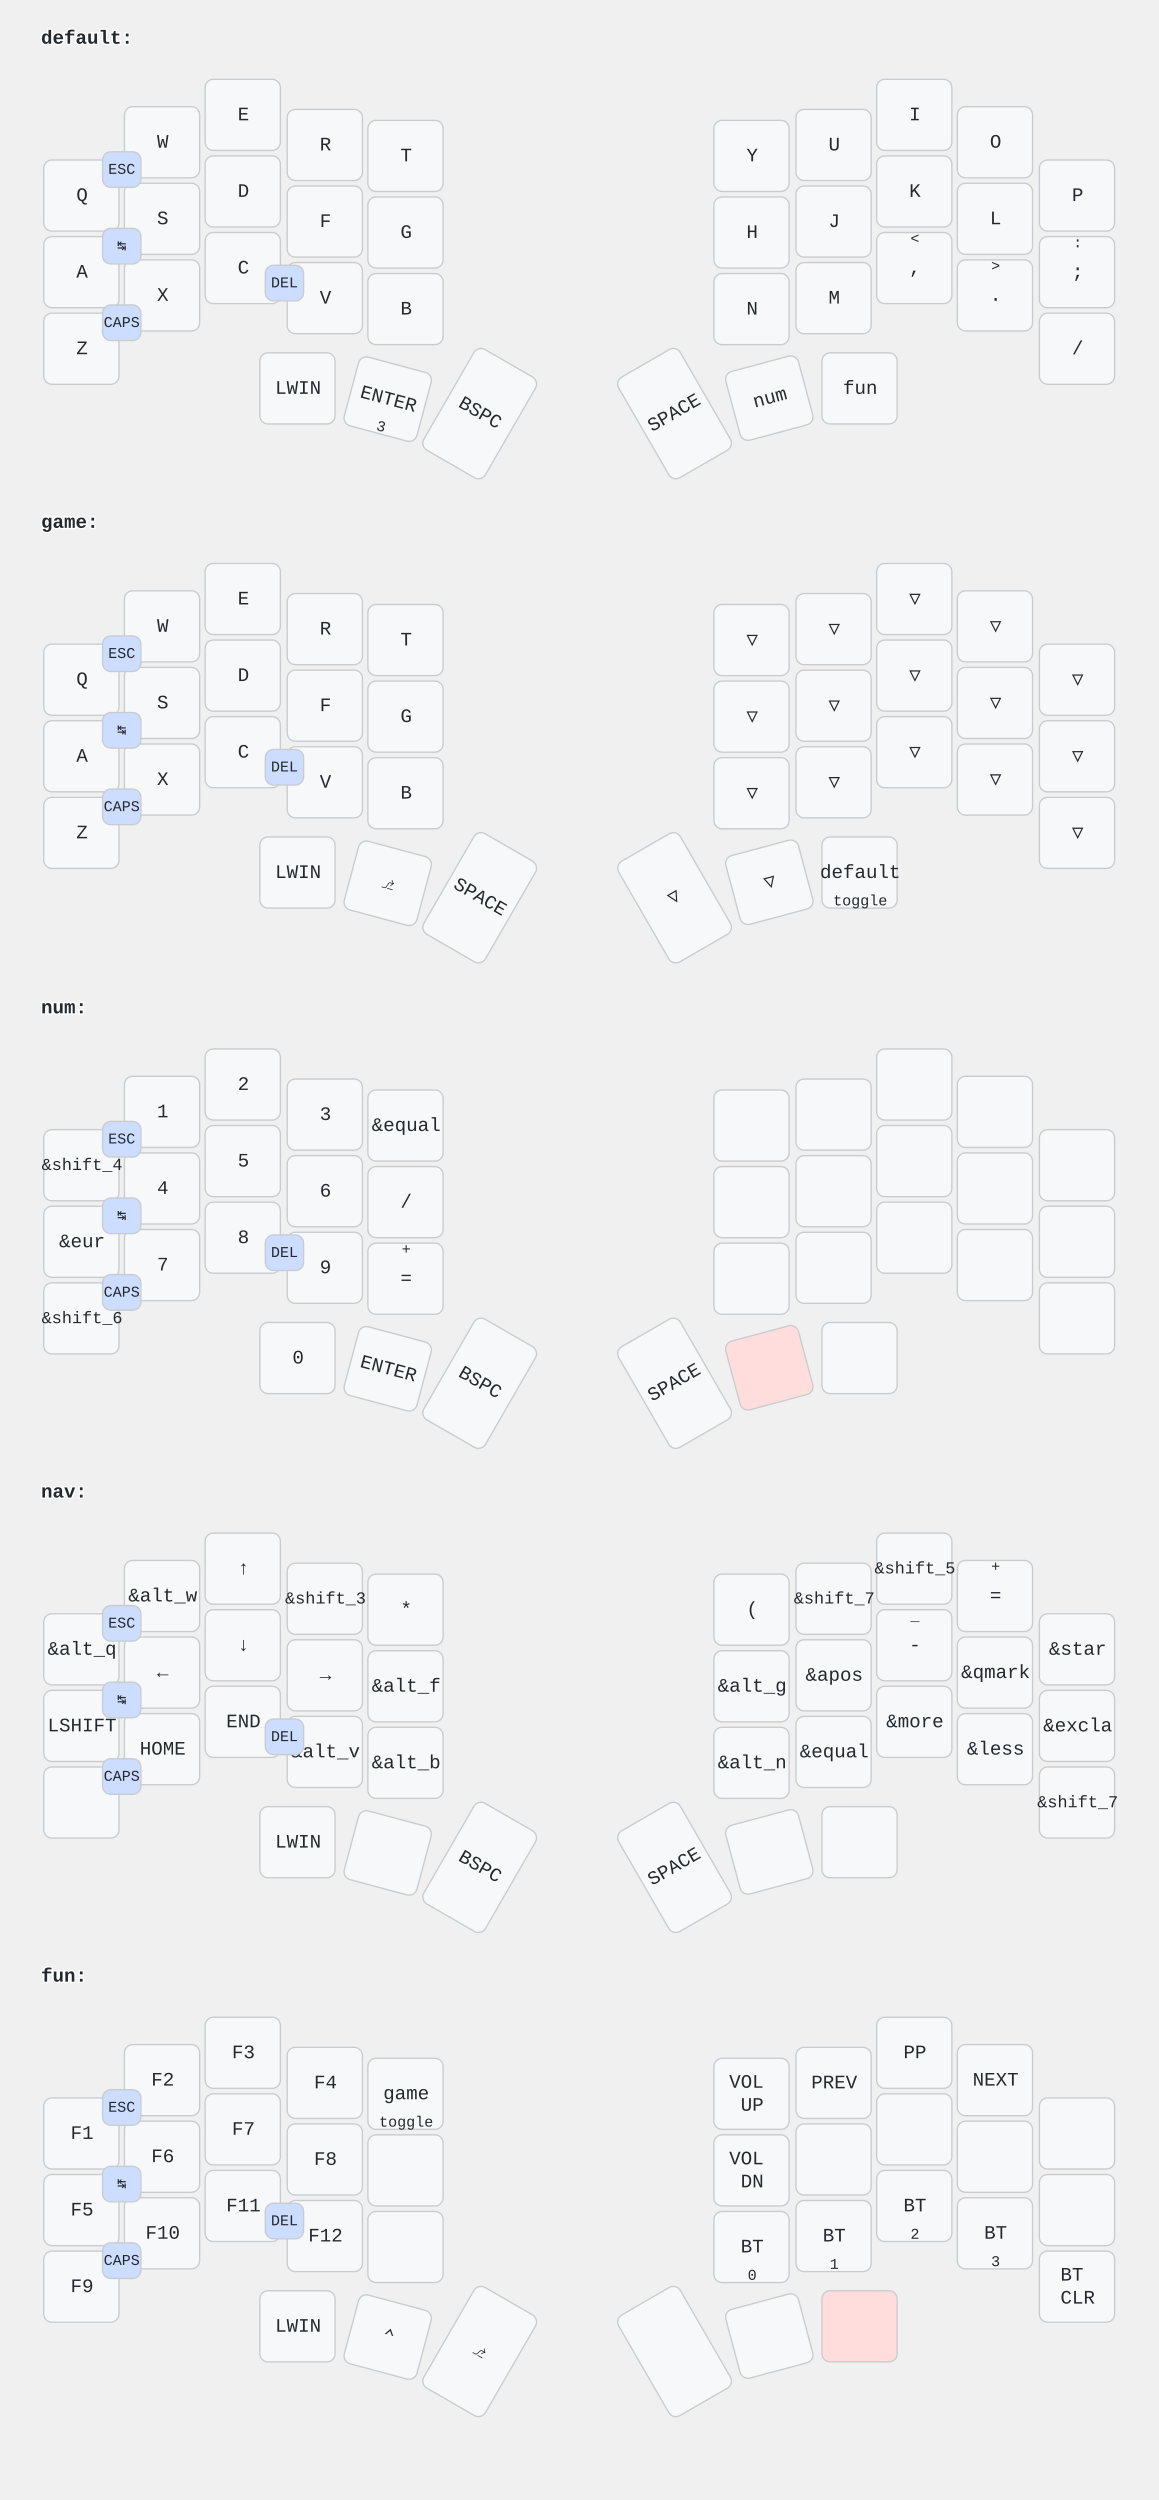
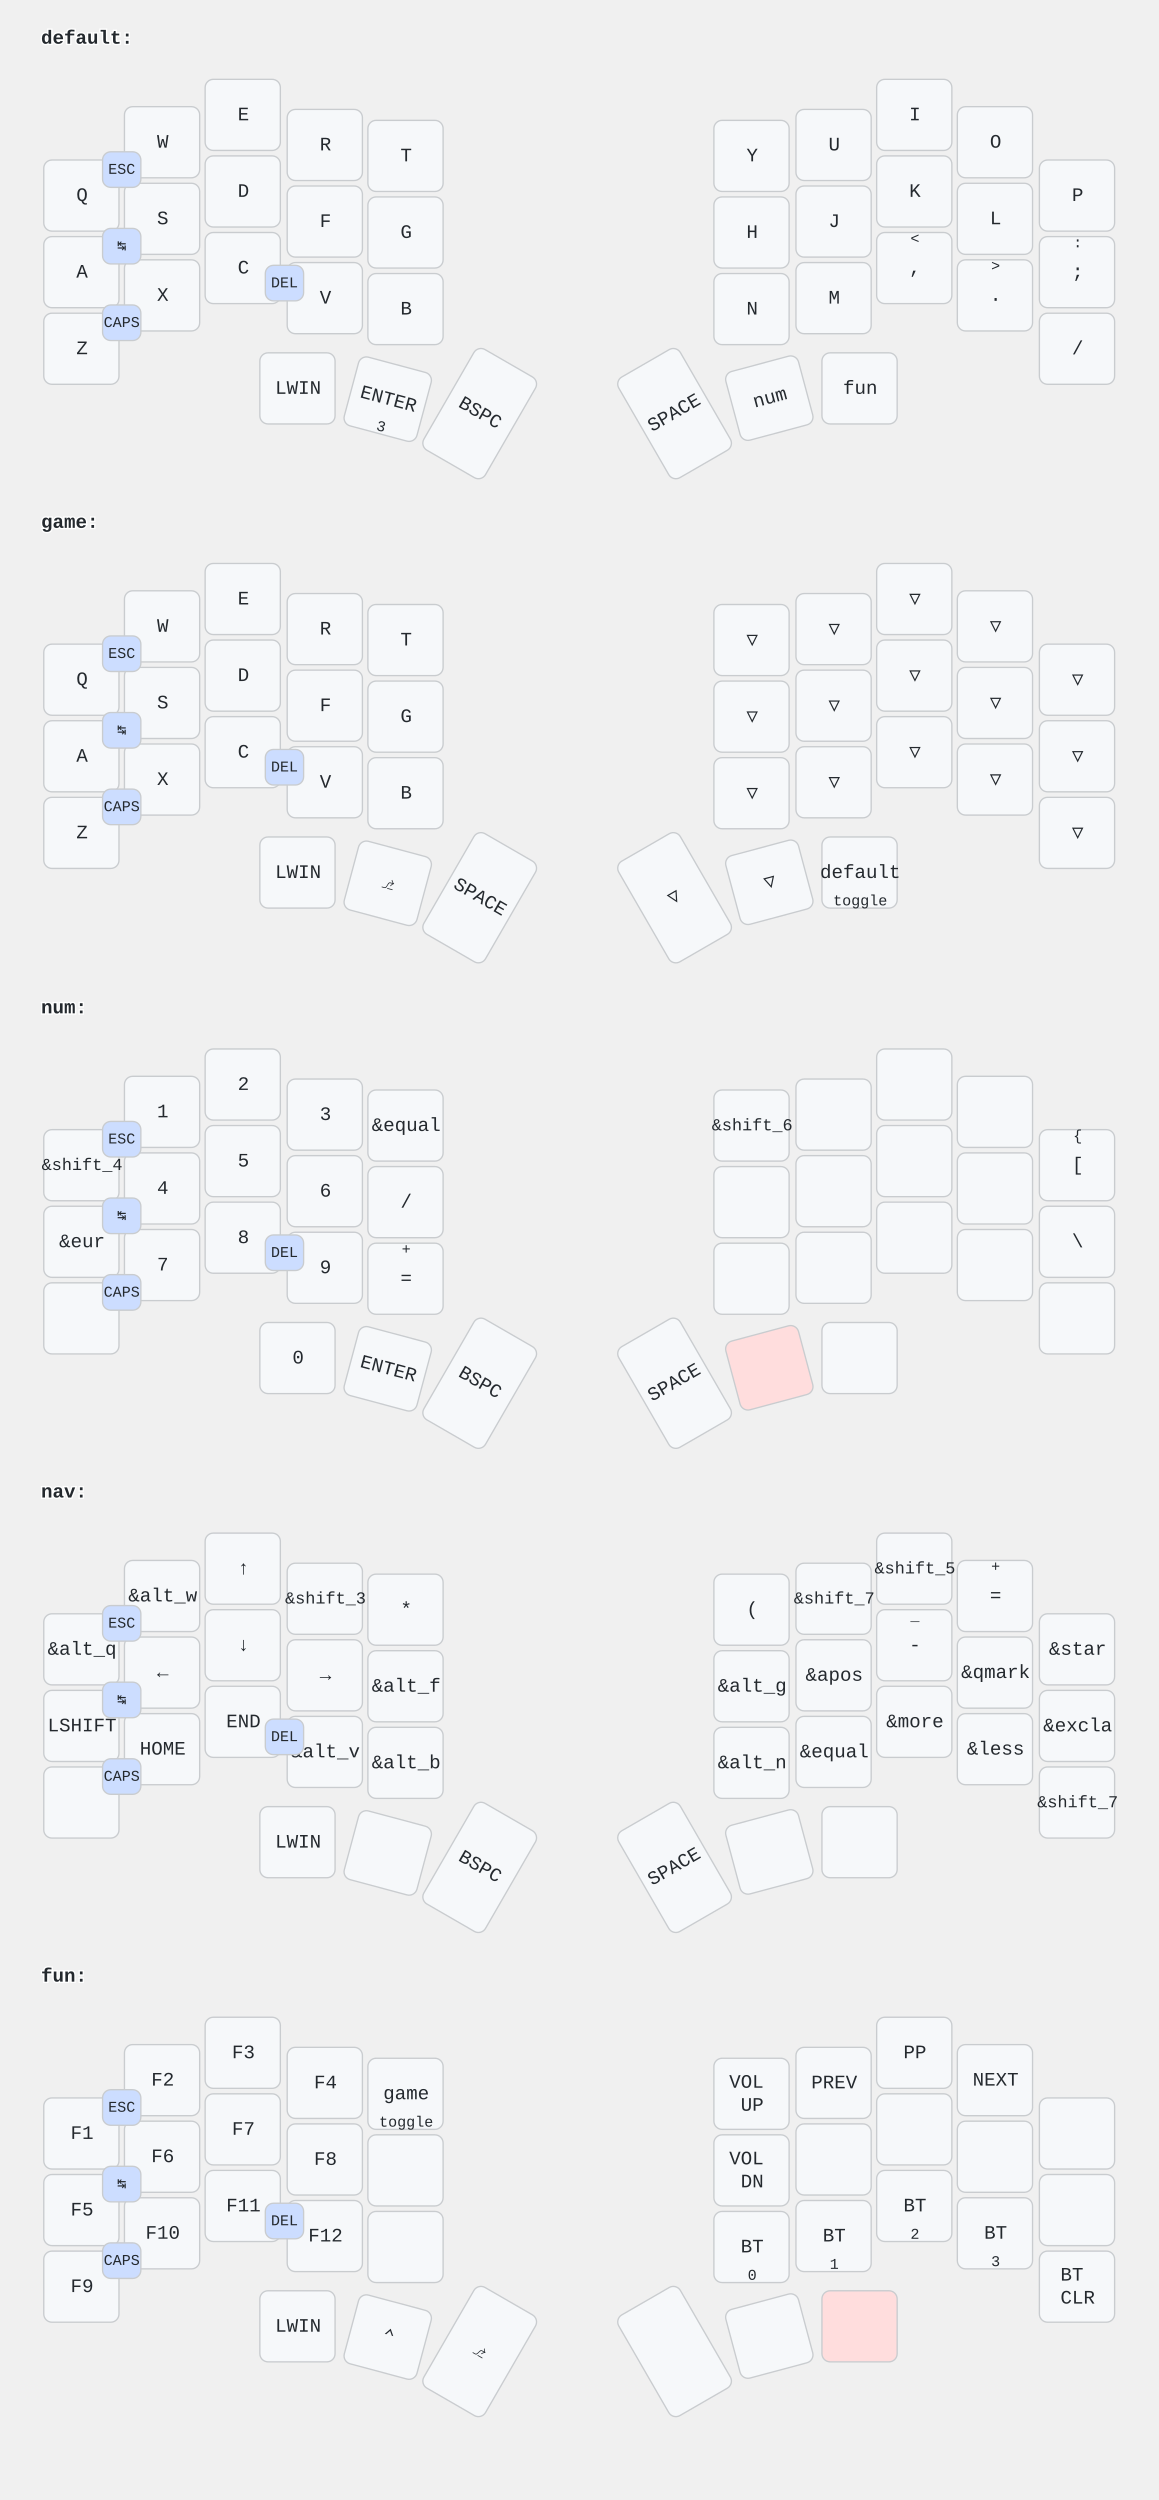
<svg xmlns="http://www.w3.org/2000/svg" width="847" height="1828" viewBox="0 0 847 1828" class="keymap">
  <style>/* font and background color specifications */
svg {
    font-family: SFMono-Regular,Consolas,Liberation Mono,Menlo,monospace;
    font-size: 14px;
    font-kerning: normal;
    text-rendering: optimizeLegibility;
    fill: #24292e;
}

/* default key styling */
rect {
    fill: #f6f8fa;
    stroke: #c9cccf;
    stroke-width: 1;
}

/* color accent for combo boxes */
rect.combo {
    fill: #cdf;
}

/* color accent for held keys */
rect.held, rect.combo.held {
    fill: #fdd;
}

/* color accent for ghost (optional) keys */
rect.ghost, rect.combo.ghost {
    fill: #ddd;
}

text {
    text-anchor: middle;
    dominant-baseline: middle;
}

/* styling for layer labels */
text.label {
    font-weight: bold;
    text-anchor: start;
    stroke: white;
    stroke-width: 2;
    paint-order: stroke;
}

/* styling for combo tap, and key hold/shifted label text */
text.combo, text.hold, text.shifted {
    font-size: 11px;
}

text.hold {
    text-anchor: middle;
    dominant-baseline: auto;
}

text.shifted {
    text-anchor: middle;
    dominant-baseline: hanging;
}

/* styling for hold/shifted label text in combo box */
text.combo.hold, text.combo.shifted {
    font-size: 8px;
}

/* styling for combo dendrons */
path {
    stroke-width: 1;
    stroke: gray;
    fill: none;
}
</style>
  <g transform="translate(30, 0)" class="layer-default">
    <text x="0" y="28" class="label" id="default">default:</text>
    <g transform="translate(0, 56)">
      <g transform="translate(30, 87)" class="key keypos-0">
        <rect rx="6" ry="6" x="-28" y="-26" width="55" height="52" class="key" />
        <text x="0" y="0" class="key tap">Q</text>
      </g>
      <g transform="translate(89, 48)" class="key keypos-1">
        <rect rx="6" ry="6" x="-28" y="-26" width="55" height="52" class="key" />
        <text x="0" y="0" class="key tap">W</text>
      </g>
      <g transform="translate(148, 28)" class="key keypos-2">
        <rect rx="6" ry="6" x="-28" y="-26" width="55" height="52" class="key" />
        <text x="0" y="0" class="key tap">E</text>
      </g>
      <g transform="translate(208, 50)" class="key keypos-3">
        <rect rx="6" ry="6" x="-28" y="-26" width="55" height="52" class="key" />
        <text x="0" y="0" class="key tap">R</text>
      </g>
      <g transform="translate(267, 58)" class="key keypos-4">
        <rect rx="6" ry="6" x="-28" y="-26" width="55" height="52" class="key" />
        <text x="0" y="0" class="key tap">T</text>
      </g>
      <g transform="translate(520, 58)" class="key keypos-5">
        <rect rx="6" ry="6" x="-28" y="-26" width="55" height="52" class="key" />
        <text x="0" y="0" class="key tap">Y</text>
      </g>
      <g transform="translate(580, 50)" class="key keypos-6">
        <rect rx="6" ry="6" x="-28" y="-26" width="55" height="52" class="key" />
        <text x="0" y="0" class="key tap">U</text>
      </g>
      <g transform="translate(639, 28)" class="key keypos-7">
        <rect rx="6" ry="6" x="-28" y="-26" width="55" height="52" class="key" />
        <text x="0" y="0" class="key tap">I</text>
      </g>
      <g transform="translate(698, 48)" class="key keypos-8">
        <rect rx="6" ry="6" x="-28" y="-26" width="55" height="52" class="key" />
        <text x="0" y="0" class="key tap">O</text>
      </g>
      <g transform="translate(758, 87)" class="key keypos-9">
        <rect rx="6" ry="6" x="-28" y="-26" width="55" height="52" class="key" />
        <text x="0" y="0" class="key tap">P</text>
      </g>
      <g transform="translate(30, 143)" class="key keypos-10">
        <rect rx="6" ry="6" x="-28" y="-26" width="55" height="52" class="key" />
        <text x="0" y="0" class="key tap">A</text>
      </g>
      <g transform="translate(89, 104)" class="key keypos-11">
        <rect rx="6" ry="6" x="-28" y="-26" width="55" height="52" class="key" />
        <text x="0" y="0" class="key tap">S</text>
      </g>
      <g transform="translate(148, 84)" class="key keypos-12">
        <rect rx="6" ry="6" x="-28" y="-26" width="55" height="52" class="key" />
        <text x="0" y="0" class="key tap">D</text>
      </g>
      <g transform="translate(208, 106)" class="key keypos-13">
        <rect rx="6" ry="6" x="-28" y="-26" width="55" height="52" class="key" />
        <text x="0" y="0" class="key tap">F</text>
      </g>
      <g transform="translate(267, 114)" class="key keypos-14">
        <rect rx="6" ry="6" x="-28" y="-26" width="55" height="52" class="key" />
        <text x="0" y="0" class="key tap">G</text>
      </g>
      <g transform="translate(520, 114)" class="key keypos-15">
        <rect rx="6" ry="6" x="-28" y="-26" width="55" height="52" class="key" />
        <text x="0" y="0" class="key tap">H</text>
      </g>
      <g transform="translate(580, 106)" class="key keypos-16">
        <rect rx="6" ry="6" x="-28" y="-26" width="55" height="52" class="key" />
        <text x="0" y="0" class="key tap">J</text>
      </g>
      <g transform="translate(639, 84)" class="key keypos-17">
        <rect rx="6" ry="6" x="-28" y="-26" width="55" height="52" class="key" />
        <text x="0" y="0" class="key tap">K</text>
      </g>
      <g transform="translate(698, 104)" class="key keypos-18">
        <rect rx="6" ry="6" x="-28" y="-26" width="55" height="52" class="key" />
        <text x="0" y="0" class="key tap">L</text>
      </g>
      <g transform="translate(758, 143)" class="key keypos-19">
        <rect rx="6" ry="6" x="-28" y="-26" width="55" height="52" class="key" />
        <text x="0" y="0" class="key tap">;</text>
        <text x="0" y="-24" class="key shifted">:</text>
      </g>
      <g transform="translate(30, 199)" class="key keypos-20">
        <rect rx="6" ry="6" x="-28" y="-26" width="55" height="52" class="key" />
        <text x="0" y="0" class="key tap">Z</text>
      </g>
      <g transform="translate(89, 160)" class="key keypos-21">
        <rect rx="6" ry="6" x="-28" y="-26" width="55" height="52" class="key" />
        <text x="0" y="0" class="key tap">X</text>
      </g>
      <g transform="translate(148, 140)" class="key keypos-22">
        <rect rx="6" ry="6" x="-28" y="-26" width="55" height="52" class="key" />
        <text x="0" y="0" class="key tap">C</text>
      </g>
      <g transform="translate(208, 162)" class="key keypos-23">
        <rect rx="6" ry="6" x="-28" y="-26" width="55" height="52" class="key" />
        <text x="0" y="0" class="key tap">V</text>
      </g>
      <g transform="translate(267, 170)" class="key keypos-24">
        <rect rx="6" ry="6" x="-28" y="-26" width="55" height="52" class="key" />
        <text x="0" y="0" class="key tap">B</text>
      </g>
      <g transform="translate(520, 170)" class="key keypos-25">
        <rect rx="6" ry="6" x="-28" y="-26" width="55" height="52" class="key" />
        <text x="0" y="0" class="key tap">N</text>
      </g>
      <g transform="translate(580, 162)" class="key keypos-26">
        <rect rx="6" ry="6" x="-28" y="-26" width="55" height="52" class="key" />
        <text x="0" y="0" class="key tap">M</text>
      </g>
      <g transform="translate(639, 140)" class="key keypos-27">
        <rect rx="6" ry="6" x="-28" y="-26" width="55" height="52" class="key" />
        <text x="0" y="0" class="key tap">,</text>
        <text x="0" y="-24" class="key shifted">&lt;</text>
      </g>
      <g transform="translate(698, 160)" class="key keypos-28">
        <rect rx="6" ry="6" x="-28" y="-26" width="55" height="52" class="key" />
        <text x="0" y="0" class="key tap">.</text>
        <text x="0" y="-24" class="key shifted">&gt;</text>
      </g>
      <g transform="translate(758, 199)" class="key keypos-29">
        <rect rx="6" ry="6" x="-28" y="-26" width="55" height="52" class="key" />
        <text x="0" y="0" class="key tap">/</text>
      </g>
      <g transform="translate(188, 228)" class="key keypos-30">
        <rect rx="6" ry="6" x="-28" y="-26" width="55" height="52" class="key" />
        <text x="0" y="0" class="key tap">LWIN</text>
      </g>
      <g transform="translate(254, 236) rotate(15.0)" class="key keypos-31">
        <rect rx="6" ry="6" x="-28" y="-26" width="55" height="52" class="key" />
        <text x="0" y="0" class="key tap">ENTER</text>
        <text x="0" y="24" class="key hold">3</text>
      </g>
      <g transform="translate(321, 246) rotate(30.0)" class="key keypos-32">
        <rect rx="6" ry="6" x="-26" y="-42" width="52" height="85" class="key" />
        <text x="0" y="0" class="key tap">BSPC</text>
      </g>
      <g transform="translate(463, 246) rotate(-30.0)" class="key keypos-33">
        <rect rx="6" ry="6" x="-26" y="-42" width="52" height="85" class="key" />
        <text x="0" y="0" class="key tap">SPACE</text>
      </g>
      <g transform="translate(533, 235) rotate(-15.0)" class="key keypos-34">
        <rect rx="6" ry="6" x="-28" y="-26" width="55" height="52" class="key" />
        <a href="#num">
          <text x="0" y="0" class="key tap layer-activator">num</text>
        </a>
      </g>
      <g transform="translate(599, 228)" class="key keypos-35">
        <rect rx="6" ry="6" x="-28" y="-26" width="55" height="52" class="key" />
        <a href="#fun">
          <text x="0" y="0" class="key tap layer-activator">fun</text>
        </a>
      </g>
      <g class="combo combopos-0">
        <rect rx="6" ry="6" x="45" y="55" width="28" height="26" class="combo" />
        <text x="59" y="68" class="combo tap">ESC</text>
      </g>
      <g class="combo combopos-1">
        <rect rx="6" ry="6" x="45" y="111" width="28" height="26" class="combo" />
        <text x="59" y="124" class="combo tap">↹</text>
      </g>
      <g class="combo combopos-2">
        <rect rx="6" ry="6" x="45" y="167" width="28" height="26" class="combo" />
        <text x="59" y="180" class="combo tap">CAPS</text>
      </g>
      <g class="combo combopos-3">
        <rect rx="6" ry="6" x="164" y="138" width="28" height="26" class="combo" />
        <text x="178" y="151" class="combo tap">DEL</text>
      </g>
    </g>
  </g>
  <g transform="translate(30, 354)" class="layer-game">
    <text x="0" y="28" class="label" id="game">game:</text>
    <g transform="translate(0, 56)">
      <g transform="translate(30, 87)" class="key keypos-0">
        <rect rx="6" ry="6" x="-28" y="-26" width="55" height="52" class="key" />
        <text x="0" y="0" class="key tap">Q</text>
      </g>
      <g transform="translate(89, 48)" class="key keypos-1">
        <rect rx="6" ry="6" x="-28" y="-26" width="55" height="52" class="key" />
        <text x="0" y="0" class="key tap">W</text>
      </g>
      <g transform="translate(148, 28)" class="key keypos-2">
        <rect rx="6" ry="6" x="-28" y="-26" width="55" height="52" class="key" />
        <text x="0" y="0" class="key tap">E</text>
      </g>
      <g transform="translate(208, 50)" class="key keypos-3">
        <rect rx="6" ry="6" x="-28" y="-26" width="55" height="52" class="key" />
        <text x="0" y="0" class="key tap">R</text>
      </g>
      <g transform="translate(267, 58)" class="key keypos-4">
        <rect rx="6" ry="6" x="-28" y="-26" width="55" height="52" class="key" />
        <text x="0" y="0" class="key tap">T</text>
      </g>
      <g transform="translate(520, 58)" class="key trans keypos-5">
        <rect rx="6" ry="6" x="-28" y="-26" width="55" height="52" class="key trans" />
        <text x="0" y="0" class="key trans tap">▽</text>
      </g>
      <g transform="translate(580, 50)" class="key trans keypos-6">
        <rect rx="6" ry="6" x="-28" y="-26" width="55" height="52" class="key trans" />
        <text x="0" y="0" class="key trans tap">▽</text>
      </g>
      <g transform="translate(639, 28)" class="key trans keypos-7">
        <rect rx="6" ry="6" x="-28" y="-26" width="55" height="52" class="key trans" />
        <text x="0" y="0" class="key trans tap">▽</text>
      </g>
      <g transform="translate(698, 48)" class="key trans keypos-8">
        <rect rx="6" ry="6" x="-28" y="-26" width="55" height="52" class="key trans" />
        <text x="0" y="0" class="key trans tap">▽</text>
      </g>
      <g transform="translate(758, 87)" class="key trans keypos-9">
        <rect rx="6" ry="6" x="-28" y="-26" width="55" height="52" class="key trans" />
        <text x="0" y="0" class="key trans tap">▽</text>
      </g>
      <g transform="translate(30, 143)" class="key keypos-10">
        <rect rx="6" ry="6" x="-28" y="-26" width="55" height="52" class="key" />
        <text x="0" y="0" class="key tap">A</text>
      </g>
      <g transform="translate(89, 104)" class="key keypos-11">
        <rect rx="6" ry="6" x="-28" y="-26" width="55" height="52" class="key" />
        <text x="0" y="0" class="key tap">S</text>
      </g>
      <g transform="translate(148, 84)" class="key keypos-12">
        <rect rx="6" ry="6" x="-28" y="-26" width="55" height="52" class="key" />
        <text x="0" y="0" class="key tap">D</text>
      </g>
      <g transform="translate(208, 106)" class="key keypos-13">
        <rect rx="6" ry="6" x="-28" y="-26" width="55" height="52" class="key" />
        <text x="0" y="0" class="key tap">F</text>
      </g>
      <g transform="translate(267, 114)" class="key keypos-14">
        <rect rx="6" ry="6" x="-28" y="-26" width="55" height="52" class="key" />
        <text x="0" y="0" class="key tap">G</text>
      </g>
      <g transform="translate(520, 114)" class="key trans keypos-15">
        <rect rx="6" ry="6" x="-28" y="-26" width="55" height="52" class="key trans" />
        <text x="0" y="0" class="key trans tap">▽</text>
      </g>
      <g transform="translate(580, 106)" class="key trans keypos-16">
        <rect rx="6" ry="6" x="-28" y="-26" width="55" height="52" class="key trans" />
        <text x="0" y="0" class="key trans tap">▽</text>
      </g>
      <g transform="translate(639, 84)" class="key trans keypos-17">
        <rect rx="6" ry="6" x="-28" y="-26" width="55" height="52" class="key trans" />
        <text x="0" y="0" class="key trans tap">▽</text>
      </g>
      <g transform="translate(698, 104)" class="key trans keypos-18">
        <rect rx="6" ry="6" x="-28" y="-26" width="55" height="52" class="key trans" />
        <text x="0" y="0" class="key trans tap">▽</text>
      </g>
      <g transform="translate(758, 143)" class="key trans keypos-19">
        <rect rx="6" ry="6" x="-28" y="-26" width="55" height="52" class="key trans" />
        <text x="0" y="0" class="key trans tap">▽</text>
      </g>
      <g transform="translate(30, 199)" class="key keypos-20">
        <rect rx="6" ry="6" x="-28" y="-26" width="55" height="52" class="key" />
        <text x="0" y="0" class="key tap">Z</text>
      </g>
      <g transform="translate(89, 160)" class="key keypos-21">
        <rect rx="6" ry="6" x="-28" y="-26" width="55" height="52" class="key" />
        <text x="0" y="0" class="key tap">X</text>
      </g>
      <g transform="translate(148, 140)" class="key keypos-22">
        <rect rx="6" ry="6" x="-28" y="-26" width="55" height="52" class="key" />
        <text x="0" y="0" class="key tap">C</text>
      </g>
      <g transform="translate(208, 162)" class="key keypos-23">
        <rect rx="6" ry="6" x="-28" y="-26" width="55" height="52" class="key" />
        <text x="0" y="0" class="key tap">V</text>
      </g>
      <g transform="translate(267, 170)" class="key keypos-24">
        <rect rx="6" ry="6" x="-28" y="-26" width="55" height="52" class="key" />
        <text x="0" y="0" class="key tap">B</text>
      </g>
      <g transform="translate(520, 170)" class="key trans keypos-25">
        <rect rx="6" ry="6" x="-28" y="-26" width="55" height="52" class="key trans" />
        <text x="0" y="0" class="key trans tap">▽</text>
      </g>
      <g transform="translate(580, 162)" class="key trans keypos-26">
        <rect rx="6" ry="6" x="-28" y="-26" width="55" height="52" class="key trans" />
        <text x="0" y="0" class="key trans tap">▽</text>
      </g>
      <g transform="translate(639, 140)" class="key trans keypos-27">
        <rect rx="6" ry="6" x="-28" y="-26" width="55" height="52" class="key trans" />
        <text x="0" y="0" class="key trans tap">▽</text>
      </g>
      <g transform="translate(698, 160)" class="key trans keypos-28">
        <rect rx="6" ry="6" x="-28" y="-26" width="55" height="52" class="key trans" />
        <text x="0" y="0" class="key trans tap">▽</text>
      </g>
      <g transform="translate(758, 199)" class="key trans keypos-29">
        <rect rx="6" ry="6" x="-28" y="-26" width="55" height="52" class="key trans" />
        <text x="0" y="0" class="key trans tap">▽</text>
      </g>
      <g transform="translate(188, 228)" class="key keypos-30">
        <rect rx="6" ry="6" x="-28" y="-26" width="55" height="52" class="key" />
        <text x="0" y="0" class="key tap">LWIN</text>
      </g>
      <g transform="translate(254, 236) rotate(15.0)" class="key keypos-31">
        <rect rx="6" ry="6" x="-28" y="-26" width="55" height="52" class="key" />
        <text x="0" y="0" class="key tap">⎇</text>
      </g>
      <g transform="translate(321, 246) rotate(30.0)" class="key keypos-32">
        <rect rx="6" ry="6" x="-26" y="-42" width="52" height="85" class="key" />
        <text x="0" y="0" class="key tap">SPACE</text>
      </g>
      <g transform="translate(463, 246) rotate(-30.0)" class="key trans keypos-33">
        <rect rx="6" ry="6" x="-26" y="-42" width="52" height="85" class="key trans" />
        <text x="0" y="0" class="key trans tap">▽</text>
      </g>
      <g transform="translate(533, 235) rotate(-15.0)" class="key trans keypos-34">
        <rect rx="6" ry="6" x="-28" y="-26" width="55" height="52" class="key trans" />
        <text x="0" y="0" class="key trans tap">▽</text>
      </g>
      <g transform="translate(599, 228)" class="key keypos-35">
        <rect rx="6" ry="6" x="-28" y="-26" width="55" height="52" class="key" />
        <a href="#default">
          <text x="0" y="0" class="key tap layer-activator">default</text>
        </a>
        <text x="0" y="24" class="key hold">toggle</text>
      </g>
      <g class="combo combopos-0">
        <rect rx="6" ry="6" x="45" y="55" width="28" height="26" class="combo" />
        <text x="59" y="68" class="combo tap">ESC</text>
      </g>
      <g class="combo combopos-1">
        <rect rx="6" ry="6" x="45" y="111" width="28" height="26" class="combo" />
        <text x="59" y="124" class="combo tap">↹</text>
      </g>
      <g class="combo combopos-2">
        <rect rx="6" ry="6" x="45" y="167" width="28" height="26" class="combo" />
        <text x="59" y="180" class="combo tap">CAPS</text>
      </g>
      <g class="combo combopos-3">
        <rect rx="6" ry="6" x="164" y="138" width="28" height="26" class="combo" />
        <text x="178" y="151" class="combo tap">DEL</text>
      </g>
    </g>
  </g>
  <g transform="translate(30, 709)" class="layer-num">
    <text x="0" y="28" class="label" id="num">num:</text>
    <g transform="translate(0, 56)">
      <g transform="translate(30, 87)" class="key keypos-0">
        <rect rx="6" ry="6" x="-28" y="-26" width="55" height="52" class="key" />
        <text x="0" y="0" class="key tap">
          <tspan style="font-size: 88%">&amp;shift_4</tspan>
        </text>
      </g>
      <g transform="translate(89, 48)" class="key keypos-1">
        <rect rx="6" ry="6" x="-28" y="-26" width="55" height="52" class="key" />
        <text x="0" y="0" class="key tap">1</text>
      </g>
      <g transform="translate(148, 28)" class="key keypos-2">
        <rect rx="6" ry="6" x="-28" y="-26" width="55" height="52" class="key" />
        <text x="0" y="0" class="key tap">2</text>
      </g>
      <g transform="translate(208, 50)" class="key keypos-3">
        <rect rx="6" ry="6" x="-28" y="-26" width="55" height="52" class="key" />
        <text x="0" y="0" class="key tap">3</text>
      </g>
      <g transform="translate(267, 58)" class="key keypos-4">
        <rect rx="6" ry="6" x="-28" y="-26" width="55" height="52" class="key" />
        <text x="0" y="0" class="key tap">&amp;equal</text>
      </g>
      <g transform="translate(520, 58)" class="key keypos-5">
        <rect rx="6" ry="6" x="-28" y="-26" width="55" height="52" class="key" />
-       </g>
-       <g transform="translate(580, 50)" class="key keypos-6">
-         <rect rx="6" ry="6" x="-28" y="-26" width="55" height="52" class="key" />
-       </g>
-       <g transform="translate(639, 28)" class="key keypos-7">
-         <rect rx="6" ry="6" x="-28" y="-26" width="55" height="52" class="key" />
-       </g>
-       <g transform="translate(698, 48)" class="key keypos-8">
-         <rect rx="6" ry="6" x="-28" y="-26" width="55" height="52" class="key" />
-       </g>
-       <g transform="translate(758, 87)" class="key keypos-9">
-         <rect rx="6" ry="6" x="-28" y="-26" width="55" height="52" class="key" />
-       </g>
-       <g transform="translate(30, 143)" class="key keypos-10">
-         <rect rx="6" ry="6" x="-28" y="-26" width="55" height="52" class="key" />
-         <text x="0" y="0" class="key tap">&amp;eur</text>
-       </g>
-       <g transform="translate(89, 104)" class="key keypos-11">
-         <rect rx="6" ry="6" x="-28" y="-26" width="55" height="52" class="key" />
-         <text x="0" y="0" class="key tap">4</text>
-       </g>
-       <g transform="translate(148, 84)" class="key keypos-12">
-         <rect rx="6" ry="6" x="-28" y="-26" width="55" height="52" class="key" />
-         <text x="0" y="0" class="key tap">5</text>
-       </g>
-       <g transform="translate(208, 106)" class="key keypos-13">
-         <rect rx="6" ry="6" x="-28" y="-26" width="55" height="52" class="key" />
-         <text x="0" y="0" class="key tap">6</text>
-       </g>
-       <g transform="translate(267, 114)" class="key keypos-14">
-         <rect rx="6" ry="6" x="-28" y="-26" width="55" height="52" class="key" />
-         <text x="0" y="0" class="key tap">/</text>
-       </g>
-       <g transform="translate(520, 114)" class="key keypos-15">
-         <rect rx="6" ry="6" x="-28" y="-26" width="55" height="52" class="key" />
-       </g>
-       <g transform="translate(580, 106)" class="key keypos-16">
-         <rect rx="6" ry="6" x="-28" y="-26" width="55" height="52" class="key" />
-       </g>
-       <g transform="translate(639, 84)" class="key keypos-17">
-         <rect rx="6" ry="6" x="-28" y="-26" width="55" height="52" class="key" />
-       </g>
-       <g transform="translate(698, 104)" class="key keypos-18">
-         <rect rx="6" ry="6" x="-28" y="-26" width="55" height="52" class="key" />
-       </g>
-       <g transform="translate(758, 143)" class="key keypos-19">
-         <rect rx="6" ry="6" x="-28" y="-26" width="55" height="52" class="key" />
-       </g>
-       <g transform="translate(30, 199)" class="key keypos-20">
-         <rect rx="6" ry="6" x="-28" y="-26" width="55" height="52" class="key" />
        <text x="0" y="0" class="key tap">
          <tspan style="font-size: 88%">&amp;shift_6</tspan>
        </text>
+       </g>
+       <g transform="translate(580, 50)" class="key keypos-6">
+         <rect rx="6" ry="6" x="-28" y="-26" width="55" height="52" class="key" />
+       </g>
+       <g transform="translate(639, 28)" class="key keypos-7">
+         <rect rx="6" ry="6" x="-28" y="-26" width="55" height="52" class="key" />
+       </g>
+       <g transform="translate(698, 48)" class="key keypos-8">
+         <rect rx="6" ry="6" x="-28" y="-26" width="55" height="52" class="key" />
+       </g>
+       <g transform="translate(758, 87)" class="key keypos-9">
+         <rect rx="6" ry="6" x="-28" y="-26" width="55" height="52" class="key" />
+         <text x="0" y="0" class="key tap">[</text>
+         <text x="0" y="-24" class="key shifted">{</text>
+       </g>
+       <g transform="translate(30, 143)" class="key keypos-10">
+         <rect rx="6" ry="6" x="-28" y="-26" width="55" height="52" class="key" />
+         <text x="0" y="0" class="key tap">&amp;eur</text>
+       </g>
+       <g transform="translate(89, 104)" class="key keypos-11">
+         <rect rx="6" ry="6" x="-28" y="-26" width="55" height="52" class="key" />
+         <text x="0" y="0" class="key tap">4</text>
+       </g>
+       <g transform="translate(148, 84)" class="key keypos-12">
+         <rect rx="6" ry="6" x="-28" y="-26" width="55" height="52" class="key" />
+         <text x="0" y="0" class="key tap">5</text>
+       </g>
+       <g transform="translate(208, 106)" class="key keypos-13">
+         <rect rx="6" ry="6" x="-28" y="-26" width="55" height="52" class="key" />
+         <text x="0" y="0" class="key tap">6</text>
+       </g>
+       <g transform="translate(267, 114)" class="key keypos-14">
+         <rect rx="6" ry="6" x="-28" y="-26" width="55" height="52" class="key" />
+         <text x="0" y="0" class="key tap">/</text>
+       </g>
+       <g transform="translate(520, 114)" class="key keypos-15">
+         <rect rx="6" ry="6" x="-28" y="-26" width="55" height="52" class="key" />
+       </g>
+       <g transform="translate(580, 106)" class="key keypos-16">
+         <rect rx="6" ry="6" x="-28" y="-26" width="55" height="52" class="key" />
+       </g>
+       <g transform="translate(639, 84)" class="key keypos-17">
+         <rect rx="6" ry="6" x="-28" y="-26" width="55" height="52" class="key" />
+       </g>
+       <g transform="translate(698, 104)" class="key keypos-18">
+         <rect rx="6" ry="6" x="-28" y="-26" width="55" height="52" class="key" />
+       </g>
+       <g transform="translate(758, 143)" class="key keypos-19">
+         <rect rx="6" ry="6" x="-28" y="-26" width="55" height="52" class="key" />
+         <text x="0" y="0" class="key tap">\</text>
+       </g>
+       <g transform="translate(30, 199)" class="key keypos-20">
+         <rect rx="6" ry="6" x="-28" y="-26" width="55" height="52" class="key" />
      </g>
      <g transform="translate(89, 160)" class="key keypos-21">
        <rect rx="6" ry="6" x="-28" y="-26" width="55" height="52" class="key" />
        <text x="0" y="0" class="key tap">7</text>
      </g>
      <g transform="translate(148, 140)" class="key keypos-22">
        <rect rx="6" ry="6" x="-28" y="-26" width="55" height="52" class="key" />
        <text x="0" y="0" class="key tap">8</text>
      </g>
      <g transform="translate(208, 162)" class="key keypos-23">
        <rect rx="6" ry="6" x="-28" y="-26" width="55" height="52" class="key" />
        <text x="0" y="0" class="key tap">9</text>
      </g>
      <g transform="translate(267, 170)" class="key keypos-24">
        <rect rx="6" ry="6" x="-28" y="-26" width="55" height="52" class="key" />
        <text x="0" y="0" class="key tap">=</text>
        <text x="0" y="-24" class="key shifted">+</text>
      </g>
      <g transform="translate(520, 170)" class="key keypos-25">
        <rect rx="6" ry="6" x="-28" y="-26" width="55" height="52" class="key" />
      </g>
      <g transform="translate(580, 162)" class="key keypos-26">
        <rect rx="6" ry="6" x="-28" y="-26" width="55" height="52" class="key" />
      </g>
      <g transform="translate(639, 140)" class="key keypos-27">
        <rect rx="6" ry="6" x="-28" y="-26" width="55" height="52" class="key" />
      </g>
      <g transform="translate(698, 160)" class="key keypos-28">
        <rect rx="6" ry="6" x="-28" y="-26" width="55" height="52" class="key" />
      </g>
      <g transform="translate(758, 199)" class="key keypos-29">
        <rect rx="6" ry="6" x="-28" y="-26" width="55" height="52" class="key" />
      </g>
      <g transform="translate(188, 228)" class="key keypos-30">
        <rect rx="6" ry="6" x="-28" y="-26" width="55" height="52" class="key" />
        <text x="0" y="0" class="key tap">0</text>
      </g>
      <g transform="translate(254, 236) rotate(15.0)" class="key keypos-31">
        <rect rx="6" ry="6" x="-28" y="-26" width="55" height="52" class="key" />
        <text x="0" y="0" class="key tap">ENTER</text>
      </g>
      <g transform="translate(321, 246) rotate(30.0)" class="key keypos-32">
        <rect rx="6" ry="6" x="-26" y="-42" width="52" height="85" class="key" />
        <text x="0" y="0" class="key tap">BSPC</text>
      </g>
      <g transform="translate(463, 246) rotate(-30.0)" class="key keypos-33">
        <rect rx="6" ry="6" x="-26" y="-42" width="52" height="85" class="key" />
        <text x="0" y="0" class="key tap">SPACE</text>
      </g>
      <g transform="translate(533, 235) rotate(-15.0)" class="key held keypos-34">
        <rect rx="6" ry="6" x="-28" y="-26" width="55" height="52" class="key held" />
      </g>
      <g transform="translate(599, 228)" class="key keypos-35">
        <rect rx="6" ry="6" x="-28" y="-26" width="55" height="52" class="key" />
      </g>
      <g class="combo combopos-0">
        <rect rx="6" ry="6" x="45" y="55" width="28" height="26" class="combo" />
        <text x="59" y="68" class="combo tap">ESC</text>
      </g>
      <g class="combo combopos-1">
        <rect rx="6" ry="6" x="45" y="111" width="28" height="26" class="combo" />
        <text x="59" y="124" class="combo tap">↹</text>
      </g>
      <g class="combo combopos-2">
        <rect rx="6" ry="6" x="45" y="167" width="28" height="26" class="combo" />
        <text x="59" y="180" class="combo tap">CAPS</text>
      </g>
      <g class="combo combopos-3">
        <rect rx="6" ry="6" x="164" y="138" width="28" height="26" class="combo" />
        <text x="178" y="151" class="combo tap">DEL</text>
      </g>
    </g>
  </g>
  <g transform="translate(30, 1063)" class="layer-nav">
    <text x="0" y="28" class="label" id="nav">nav:</text>
    <g transform="translate(0, 56)">
      <g transform="translate(30, 87)" class="key keypos-0">
        <rect rx="6" ry="6" x="-28" y="-26" width="55" height="52" class="key" />
        <text x="0" y="0" class="key tap">&amp;alt_q</text>
      </g>
      <g transform="translate(89, 48)" class="key keypos-1">
        <rect rx="6" ry="6" x="-28" y="-26" width="55" height="52" class="key" />
        <text x="0" y="0" class="key tap">&amp;alt_w</text>
      </g>
      <g transform="translate(148, 28)" class="key keypos-2">
        <rect rx="6" ry="6" x="-28" y="-26" width="55" height="52" class="key" />
        <text x="0" y="0" class="key tap">↑</text>
      </g>
      <g transform="translate(208, 50)" class="key keypos-3">
        <rect rx="6" ry="6" x="-28" y="-26" width="55" height="52" class="key" />
        <text x="0" y="0" class="key tap">
          <tspan style="font-size: 88%">&amp;shift_3</tspan>
        </text>
      </g>
      <g transform="translate(267, 58)" class="key keypos-4">
        <rect rx="6" ry="6" x="-28" y="-26" width="55" height="52" class="key" />
        <text x="0" y="0" class="key tap">*</text>
      </g>
      <g transform="translate(520, 58)" class="key keypos-5">
        <rect rx="6" ry="6" x="-28" y="-26" width="55" height="52" class="key" />
        <text x="0" y="0" class="key tap">(</text>
      </g>
      <g transform="translate(580, 50)" class="key keypos-6">
        <rect rx="6" ry="6" x="-28" y="-26" width="55" height="52" class="key" />
        <text x="0" y="0" class="key tap">
          <tspan style="font-size: 88%">&amp;shift_7</tspan>
        </text>
      </g>
      <g transform="translate(639, 28)" class="key keypos-7">
        <rect rx="6" ry="6" x="-28" y="-26" width="55" height="52" class="key" />
        <text x="0" y="0" class="key tap">
          <tspan style="font-size: 88%">&amp;shift_5</tspan>
        </text>
      </g>
      <g transform="translate(698, 48)" class="key keypos-8">
        <rect rx="6" ry="6" x="-28" y="-26" width="55" height="52" class="key" />
        <text x="0" y="0" class="key tap">=</text>
        <text x="0" y="-24" class="key shifted">+</text>
      </g>
      <g transform="translate(758, 87)" class="key keypos-9">
        <rect rx="6" ry="6" x="-28" y="-26" width="55" height="52" class="key" />
        <text x="0" y="0" class="key tap">&amp;star</text>
      </g>
      <g transform="translate(30, 143)" class="key keypos-10">
        <rect rx="6" ry="6" x="-28" y="-26" width="55" height="52" class="key" />
        <text x="0" y="0" class="key tap">LSHIFT</text>
      </g>
      <g transform="translate(89, 104)" class="key keypos-11">
        <rect rx="6" ry="6" x="-28" y="-26" width="55" height="52" class="key" />
        <text x="0" y="0" class="key tap">←</text>
      </g>
      <g transform="translate(148, 84)" class="key keypos-12">
        <rect rx="6" ry="6" x="-28" y="-26" width="55" height="52" class="key" />
        <text x="0" y="0" class="key tap">↓</text>
      </g>
      <g transform="translate(208, 106)" class="key keypos-13">
        <rect rx="6" ry="6" x="-28" y="-26" width="55" height="52" class="key" />
        <text x="0" y="0" class="key tap">→</text>
      </g>
      <g transform="translate(267, 114)" class="key keypos-14">
        <rect rx="6" ry="6" x="-28" y="-26" width="55" height="52" class="key" />
        <text x="0" y="0" class="key tap">&amp;alt_f</text>
      </g>
      <g transform="translate(520, 114)" class="key keypos-15">
        <rect rx="6" ry="6" x="-28" y="-26" width="55" height="52" class="key" />
        <text x="0" y="0" class="key tap">&amp;alt_g</text>
      </g>
      <g transform="translate(580, 106)" class="key keypos-16">
        <rect rx="6" ry="6" x="-28" y="-26" width="55" height="52" class="key" />
        <text x="0" y="0" class="key tap">&amp;apos</text>
      </g>
      <g transform="translate(639, 84)" class="key keypos-17">
        <rect rx="6" ry="6" x="-28" y="-26" width="55" height="52" class="key" />
        <text x="0" y="0" class="key tap">-</text>
        <text x="0" y="-24" class="key shifted">_</text>
      </g>
      <g transform="translate(698, 104)" class="key keypos-18">
        <rect rx="6" ry="6" x="-28" y="-26" width="55" height="52" class="key" />
        <text x="0" y="0" class="key tap">&amp;qmark</text>
      </g>
      <g transform="translate(758, 143)" class="key keypos-19">
        <rect rx="6" ry="6" x="-28" y="-26" width="55" height="52" class="key" />
        <text x="0" y="0" class="key tap">&amp;excla</text>
      </g>
      <g transform="translate(30, 199)" class="key keypos-20">
        <rect rx="6" ry="6" x="-28" y="-26" width="55" height="52" class="key" />
      </g>
      <g transform="translate(89, 160)" class="key keypos-21">
        <rect rx="6" ry="6" x="-28" y="-26" width="55" height="52" class="key" />
        <text x="0" y="0" class="key tap">HOME</text>
      </g>
      <g transform="translate(148, 140)" class="key keypos-22">
        <rect rx="6" ry="6" x="-28" y="-26" width="55" height="52" class="key" />
        <text x="0" y="0" class="key tap">END</text>
      </g>
      <g transform="translate(208, 162)" class="key keypos-23">
        <rect rx="6" ry="6" x="-28" y="-26" width="55" height="52" class="key" />
        <text x="0" y="0" class="key tap">&amp;alt_v</text>
      </g>
      <g transform="translate(267, 170)" class="key keypos-24">
        <rect rx="6" ry="6" x="-28" y="-26" width="55" height="52" class="key" />
        <text x="0" y="0" class="key tap">&amp;alt_b</text>
      </g>
      <g transform="translate(520, 170)" class="key keypos-25">
        <rect rx="6" ry="6" x="-28" y="-26" width="55" height="52" class="key" />
        <text x="0" y="0" class="key tap">&amp;alt_n</text>
      </g>
      <g transform="translate(580, 162)" class="key keypos-26">
        <rect rx="6" ry="6" x="-28" y="-26" width="55" height="52" class="key" />
        <text x="0" y="0" class="key tap">&amp;equal</text>
      </g>
      <g transform="translate(639, 140)" class="key keypos-27">
        <rect rx="6" ry="6" x="-28" y="-26" width="55" height="52" class="key" />
        <text x="0" y="0" class="key tap">&amp;more</text>
      </g>
      <g transform="translate(698, 160)" class="key keypos-28">
        <rect rx="6" ry="6" x="-28" y="-26" width="55" height="52" class="key" />
        <text x="0" y="0" class="key tap">&amp;less</text>
      </g>
      <g transform="translate(758, 199)" class="key keypos-29">
        <rect rx="6" ry="6" x="-28" y="-26" width="55" height="52" class="key" />
        <text x="0" y="0" class="key tap">
          <tspan style="font-size: 88%">&amp;shift_7</tspan>
        </text>
      </g>
      <g transform="translate(188, 228)" class="key keypos-30">
        <rect rx="6" ry="6" x="-28" y="-26" width="55" height="52" class="key" />
        <text x="0" y="0" class="key tap">LWIN</text>
      </g>
      <g transform="translate(254, 236) rotate(15.0)" class="key keypos-31">
        <rect rx="6" ry="6" x="-28" y="-26" width="55" height="52" class="key" />
      </g>
      <g transform="translate(321, 246) rotate(30.0)" class="key keypos-32">
        <rect rx="6" ry="6" x="-26" y="-42" width="52" height="85" class="key" />
        <text x="0" y="0" class="key tap">BSPC</text>
      </g>
      <g transform="translate(463, 246) rotate(-30.0)" class="key keypos-33">
        <rect rx="6" ry="6" x="-26" y="-42" width="52" height="85" class="key" />
        <text x="0" y="0" class="key tap">SPACE</text>
      </g>
      <g transform="translate(533, 235) rotate(-15.0)" class="key keypos-34">
        <rect rx="6" ry="6" x="-28" y="-26" width="55" height="52" class="key" />
      </g>
      <g transform="translate(599, 228)" class="key keypos-35">
        <rect rx="6" ry="6" x="-28" y="-26" width="55" height="52" class="key" />
      </g>
      <g class="combo combopos-0">
        <rect rx="6" ry="6" x="45" y="55" width="28" height="26" class="combo" />
        <text x="59" y="68" class="combo tap">ESC</text>
      </g>
      <g class="combo combopos-1">
        <rect rx="6" ry="6" x="45" y="111" width="28" height="26" class="combo" />
        <text x="59" y="124" class="combo tap">↹</text>
      </g>
      <g class="combo combopos-2">
        <rect rx="6" ry="6" x="45" y="167" width="28" height="26" class="combo" />
        <text x="59" y="180" class="combo tap">CAPS</text>
      </g>
      <g class="combo combopos-3">
        <rect rx="6" ry="6" x="164" y="138" width="28" height="26" class="combo" />
        <text x="178" y="151" class="combo tap">DEL</text>
      </g>
    </g>
  </g>
  <g transform="translate(30, 1417)" class="layer-fun">
    <text x="0" y="28" class="label" id="fun">fun:</text>
    <g transform="translate(0, 56)">
      <g transform="translate(30, 87)" class="key keypos-0">
        <rect rx="6" ry="6" x="-28" y="-26" width="55" height="52" class="key" />
        <text x="0" y="0" class="key tap">F1</text>
      </g>
      <g transform="translate(89, 48)" class="key keypos-1">
        <rect rx="6" ry="6" x="-28" y="-26" width="55" height="52" class="key" />
        <text x="0" y="0" class="key tap">F2</text>
      </g>
      <g transform="translate(148, 28)" class="key keypos-2">
        <rect rx="6" ry="6" x="-28" y="-26" width="55" height="52" class="key" />
        <text x="0" y="0" class="key tap">F3</text>
      </g>
      <g transform="translate(208, 50)" class="key keypos-3">
        <rect rx="6" ry="6" x="-28" y="-26" width="55" height="52" class="key" />
        <text x="0" y="0" class="key tap">F4</text>
      </g>
      <g transform="translate(267, 58)" class="key keypos-4">
        <rect rx="6" ry="6" x="-28" y="-26" width="55" height="52" class="key" />
        <a href="#game">
          <text x="0" y="0" class="key tap layer-activator">game</text>
        </a>
        <text x="0" y="24" class="key hold">toggle</text>
      </g>
      <g transform="translate(520, 58)" class="key keypos-5">
        <rect rx="6" ry="6" x="-28" y="-26" width="55" height="52" class="key" />
        <text x="0" y="0" class="key tap">
          <tspan x="0" dy="-0.6em">VOL</tspan>
          <tspan x="0" dy="1.2em">UP</tspan>
        </text>
      </g>
      <g transform="translate(580, 50)" class="key keypos-6">
        <rect rx="6" ry="6" x="-28" y="-26" width="55" height="52" class="key" />
        <text x="0" y="0" class="key tap">PREV</text>
      </g>
      <g transform="translate(639, 28)" class="key keypos-7">
        <rect rx="6" ry="6" x="-28" y="-26" width="55" height="52" class="key" />
        <text x="0" y="0" class="key tap">PP</text>
      </g>
      <g transform="translate(698, 48)" class="key keypos-8">
        <rect rx="6" ry="6" x="-28" y="-26" width="55" height="52" class="key" />
        <text x="0" y="0" class="key tap">NEXT</text>
      </g>
      <g transform="translate(758, 87)" class="key keypos-9">
        <rect rx="6" ry="6" x="-28" y="-26" width="55" height="52" class="key" />
      </g>
      <g transform="translate(30, 143)" class="key keypos-10">
        <rect rx="6" ry="6" x="-28" y="-26" width="55" height="52" class="key" />
        <text x="0" y="0" class="key tap">F5</text>
      </g>
      <g transform="translate(89, 104)" class="key keypos-11">
        <rect rx="6" ry="6" x="-28" y="-26" width="55" height="52" class="key" />
        <text x="0" y="0" class="key tap">F6</text>
      </g>
      <g transform="translate(148, 84)" class="key keypos-12">
        <rect rx="6" ry="6" x="-28" y="-26" width="55" height="52" class="key" />
        <text x="0" y="0" class="key tap">F7</text>
      </g>
      <g transform="translate(208, 106)" class="key keypos-13">
        <rect rx="6" ry="6" x="-28" y="-26" width="55" height="52" class="key" />
        <text x="0" y="0" class="key tap">F8</text>
      </g>
      <g transform="translate(267, 114)" class="key keypos-14">
        <rect rx="6" ry="6" x="-28" y="-26" width="55" height="52" class="key" />
      </g>
      <g transform="translate(520, 114)" class="key keypos-15">
        <rect rx="6" ry="6" x="-28" y="-26" width="55" height="52" class="key" />
        <text x="0" y="0" class="key tap">
          <tspan x="0" dy="-0.6em">VOL</tspan>
          <tspan x="0" dy="1.2em">DN</tspan>
        </text>
      </g>
      <g transform="translate(580, 106)" class="key keypos-16">
        <rect rx="6" ry="6" x="-28" y="-26" width="55" height="52" class="key" />
      </g>
      <g transform="translate(639, 84)" class="key keypos-17">
        <rect rx="6" ry="6" x="-28" y="-26" width="55" height="52" class="key" />
      </g>
      <g transform="translate(698, 104)" class="key keypos-18">
        <rect rx="6" ry="6" x="-28" y="-26" width="55" height="52" class="key" />
      </g>
      <g transform="translate(758, 143)" class="key keypos-19">
        <rect rx="6" ry="6" x="-28" y="-26" width="55" height="52" class="key" />
      </g>
      <g transform="translate(30, 199)" class="key keypos-20">
        <rect rx="6" ry="6" x="-28" y="-26" width="55" height="52" class="key" />
        <text x="0" y="0" class="key tap">F9</text>
      </g>
      <g transform="translate(89, 160)" class="key keypos-21">
        <rect rx="6" ry="6" x="-28" y="-26" width="55" height="52" class="key" />
        <text x="0" y="0" class="key tap">F10</text>
      </g>
      <g transform="translate(148, 140)" class="key keypos-22">
        <rect rx="6" ry="6" x="-28" y="-26" width="55" height="52" class="key" />
        <text x="0" y="0" class="key tap">F11</text>
      </g>
      <g transform="translate(208, 162)" class="key keypos-23">
        <rect rx="6" ry="6" x="-28" y="-26" width="55" height="52" class="key" />
        <text x="0" y="0" class="key tap">F12</text>
      </g>
      <g transform="translate(267, 170)" class="key keypos-24">
        <rect rx="6" ry="6" x="-28" y="-26" width="55" height="52" class="key" />
      </g>
      <g transform="translate(520, 170)" class="key keypos-25">
        <rect rx="6" ry="6" x="-28" y="-26" width="55" height="52" class="key" />
        <text x="0" y="0" class="key tap">BT</text>
        <text x="0" y="24" class="key hold">0</text>
      </g>
      <g transform="translate(580, 162)" class="key keypos-26">
        <rect rx="6" ry="6" x="-28" y="-26" width="55" height="52" class="key" />
        <text x="0" y="0" class="key tap">BT</text>
        <text x="0" y="24" class="key hold">1</text>
      </g>
      <g transform="translate(639, 140)" class="key keypos-27">
        <rect rx="6" ry="6" x="-28" y="-26" width="55" height="52" class="key" />
        <text x="0" y="0" class="key tap">BT</text>
        <text x="0" y="24" class="key hold">2</text>
      </g>
      <g transform="translate(698, 160)" class="key keypos-28">
        <rect rx="6" ry="6" x="-28" y="-26" width="55" height="52" class="key" />
        <text x="0" y="0" class="key tap">BT</text>
        <text x="0" y="24" class="key hold">3</text>
      </g>
      <g transform="translate(758, 199)" class="key keypos-29">
        <rect rx="6" ry="6" x="-28" y="-26" width="55" height="52" class="key" />
        <text x="0" y="0" class="key tap">
          <tspan x="0" dy="-0.6em">BT</tspan>
          <tspan x="0" dy="1.2em">CLR</tspan>
        </text>
      </g>
      <g transform="translate(188, 228)" class="key keypos-30">
        <rect rx="6" ry="6" x="-28" y="-26" width="55" height="52" class="key" />
        <text x="0" y="0" class="key tap">LWIN</text>
      </g>
      <g transform="translate(254, 236) rotate(15.0)" class="key keypos-31">
        <rect rx="6" ry="6" x="-28" y="-26" width="55" height="52" class="key" />
        <text x="0" y="0" class="key tap">⌃</text>
      </g>
      <g transform="translate(321, 246) rotate(30.0)" class="key keypos-32">
        <rect rx="6" ry="6" x="-26" y="-42" width="52" height="85" class="key" />
        <text x="0" y="0" class="key tap">⎇</text>
      </g>
      <g transform="translate(463, 246) rotate(-30.0)" class="key keypos-33">
        <rect rx="6" ry="6" x="-26" y="-42" width="52" height="85" class="key" />
      </g>
      <g transform="translate(533, 235) rotate(-15.0)" class="key keypos-34">
        <rect rx="6" ry="6" x="-28" y="-26" width="55" height="52" class="key" />
      </g>
      <g transform="translate(599, 228)" class="key held keypos-35">
        <rect rx="6" ry="6" x="-28" y="-26" width="55" height="52" class="key held" />
      </g>
      <g class="combo combopos-0">
        <rect rx="6" ry="6" x="45" y="55" width="28" height="26" class="combo" />
        <text x="59" y="68" class="combo tap">ESC</text>
      </g>
      <g class="combo combopos-1">
        <rect rx="6" ry="6" x="45" y="111" width="28" height="26" class="combo" />
        <text x="59" y="124" class="combo tap">↹</text>
      </g>
      <g class="combo combopos-2">
        <rect rx="6" ry="6" x="45" y="167" width="28" height="26" class="combo" />
        <text x="59" y="180" class="combo tap">CAPS</text>
      </g>
      <g class="combo combopos-3">
        <rect rx="6" ry="6" x="164" y="138" width="28" height="26" class="combo" />
        <text x="178" y="151" class="combo tap">DEL</text>
      </g>
    </g>
  </g>
</svg>
